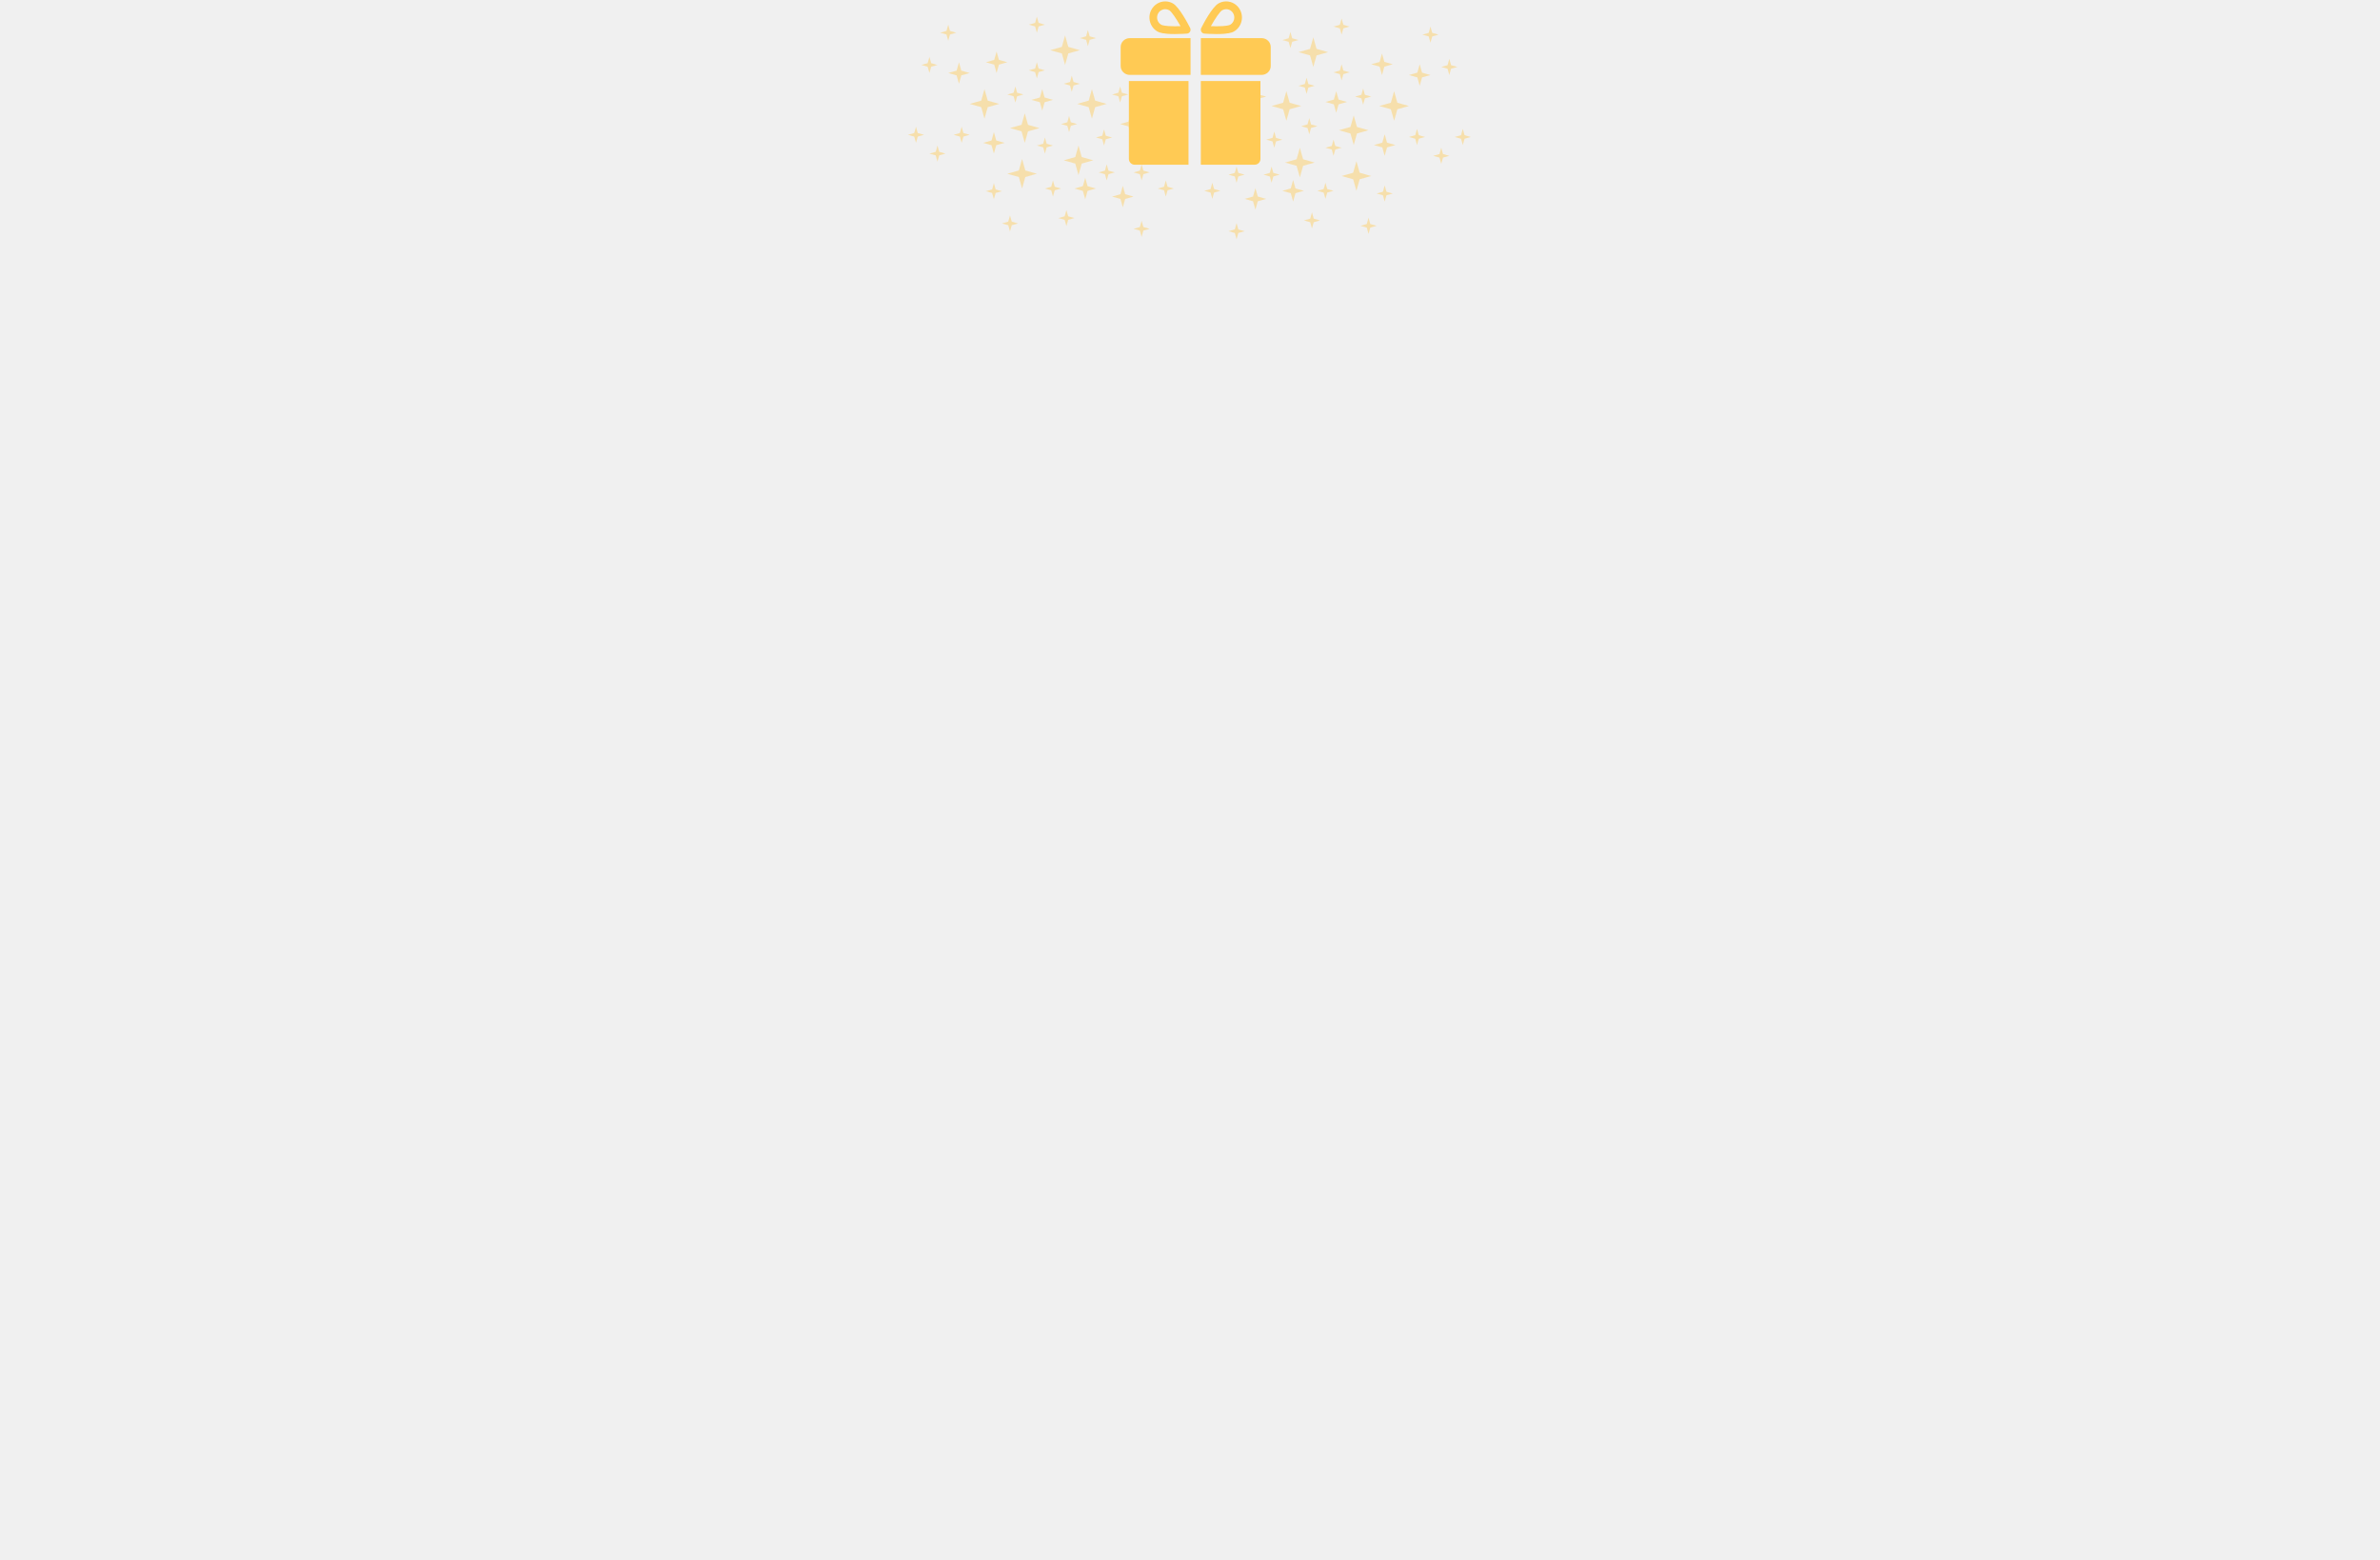
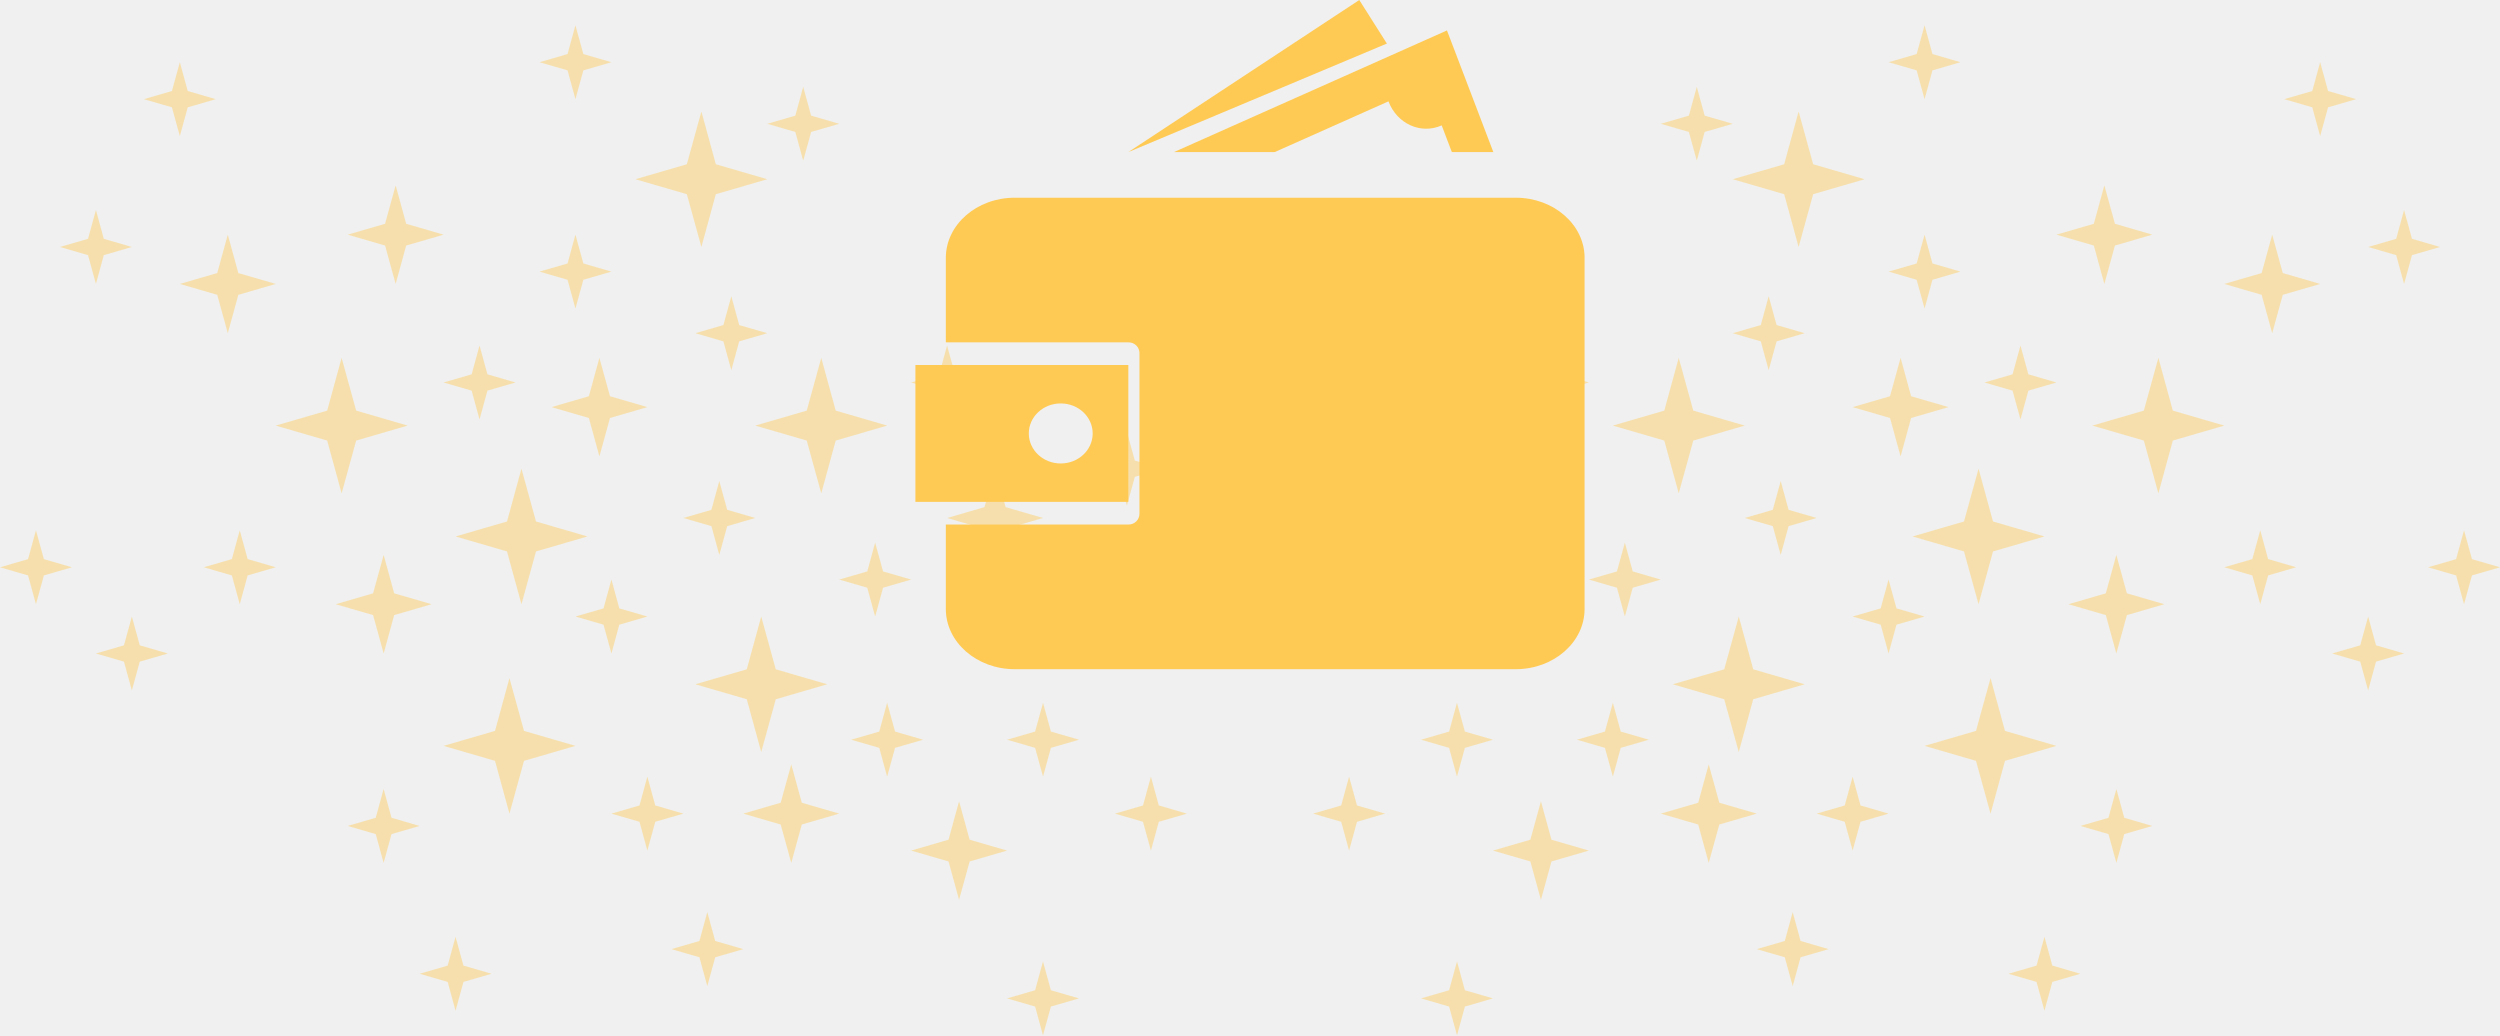
- <svg xmlns="http://www.w3.org/2000/svg" xmlns:xlink="http://www.w3.org/1999/xlink" width="297" height="100%">
+ <svg xmlns="http://www.w3.org/2000/svg" xmlns:xlink="http://www.w3.org/1999/xlink" viewBox="0 0 198 82">
  <defs>
-     <linearGradient id="a" x1="2.899%" x2="84.357%" y1="-3.768%" y2="87.667%">
-       <stop offset="0%" stop-color="#727BCE" />
-       <stop offset="42.643%" stop-color="#656EC3" />
-       <stop offset="62.471%" stop-color="#555DB4" />
-       <stop offset="100%" stop-color="#3E45A0" />
-     </linearGradient>
-     <rect id="c" width="100" height="90" x="320" y="50" rx="12" />
-     <filter id="b" width="105.9%" height="108.1%" x="-3%" y="-2.6%" filterUnits="objectBoundingBox">
-       <feOffset dy="13" in="SourceAlpha" result="shadowOffsetOuter1" />
-       <feGaussianBlur in="shadowOffsetOuter1" result="shadowBlurOuter1" stdDeviation="10.5" />
-       <feColorMatrix in="shadowBlurOuter1" values="0 0 0 0 0 0 0 0 0 0 0 0 0 0 0 0 0 0 0.513 0" />
-     </filter>
-     <path id="d" fill="none" d="M0 0h1227v797H0z" />
+     <path id="a" d="M.402.553h25.545v17.036H.402z" />
+     <path id="b" d="M0 0h1227v810H0z" />
  </defs>
  <g fill="none" fill-rule="evenodd">
-     <g transform="translate(-812 -280)">
-       <use fill="none" filter="url(#b)" xlink:href="#c" />
-       <use fill="none" xlink:href="#c" />
-     </g>
-     <g transform="translate(-466 -206)">
-       <mask id="e" fill="none">
-         <use xlink:href="#d" />
+     <g transform="translate(-505 -180)">
+       <mask id="c" fill="#fff">
+         <use xlink:href="#b" />
      </mask>
-       <use xlink:href="#d" />
+       <use fill="none" xlink:href="#b" />
+       <g mask="url(#c)">
+             </g>
+       <path fill="none" d="M0-17h1227v827H0z" mask="url(#c)" style="mix-blend-mode:hue" />
+       <path fill="none" d="M1 7.102l1227 115.085V810H1z" mask="url(#c)" />
    </g>
    <g fill="#FFCA54" fill-rule="nonzero">
      <g opacity=".433">
-         <path d="M225.478 59.36l1.246-4.419 4.423-1.253-4.423-1.252-1.246-4.419-1.25 4.419-4.424 1.252 4.423 1.253zM236.116 100.478l1.71-6.075 6.082-1.723-6.083-1.723-1.709-6.075-1.722 6.075-6.083 1.723 6.083 1.723zM280.775 86.3l.932-3.316 3.32-.938-3.32-.938-.932-3.316-.938 3.316-3.318.938 3.318.938zM250.994 82.046l-1.246-4.419-4.422-1.253 4.422-1.252 1.246-4.419 1.252 4.419 4.423 1.252-4.423 1.253zM213.417 35.256l-1.709-6.075-6.083-1.723 6.083-1.724 1.71-6.074 1.721 6.074 6.083 1.724-6.083 1.723zM209.876 49.435l-.932-3.315-3.319-.939 3.32-.938.931-3.315.938 3.315 3.318.938-3.318.939zM182.942 110.403l1.246-4.419 4.423-1.252-4.423-1.252-1.246-4.42-1.252 4.42-4.422 1.252 4.422 1.252zM255.966 63.614l1.71-6.075 6.082-1.724-6.083-1.723-1.709-6.075-1.722 6.075-6.083 1.723 6.083 1.724zM173.017 126l.932-3.315 3.32-.939-3.32-.938-.932-3.315-.938 3.315-3.319.938 3.32.939zM202.787 106.15l-1.246-4.42-4.423-1.252 4.423-1.252 1.246-4.419 1.251 4.419 4.423 1.252-4.423 1.252zM173.011 96.225l-.932-3.316-3.319-.938 3.32-.938.931-3.316.938 3.316 3.32.938-3.32.938zM192.867 77.792l.932-3.315 3.32-.938-3.32-.939-.932-3.315-.938 3.315-3.318.939 3.318.938zM219.807 104.732l.932-3.315 3.318-.939-3.318-.938-.932-3.315-.938 3.315-3.319.938 3.32.939zM206.341 93.389l1.71-6.075 6.081-1.723-6.082-1.724-1.709-6.075-1.722 6.075-6.083 1.724 6.083 1.723zM199.238 63.614l-1.709-6.075-6.083-1.724 6.083-1.723 1.71-6.075 1.721 6.075 6.083 1.723-6.083 1.724zM234.698 76.374l1.71-6.074 6.082-1.724-6.083-1.723-1.709-6.075-1.722 6.075-6.083 1.723 6.083 1.724zM228.314 42.345l.932-3.315 3.32-.938-3.32-.939-.932-3.315-.938 3.315-3.319.939 3.32.938zM249.576 39.51l-1.246-4.42-4.422-1.252 4.422-1.252 1.246-4.419 1.252 4.419 4.423 1.252-4.423 1.252zM211.3 70.703l.932-3.315 3.318-.939-3.318-.938-.933-3.315-.937 3.315-3.319.938 3.32.939zM269.427 45.181l-1.246-4.419-4.423-1.252 4.423-1.252 1.246-4.42 1.251 4.42 4.423 1.252-4.423 1.252zM285.023 39.51l-.932-3.316-3.319-.938 3.32-.938.931-3.316.938 3.316 3.32.938-3.32.938zM268.014 76.374l.932-3.315 3.32-.938-3.32-.939-.932-3.315-.937 3.315-3.319.939 3.32.938zM178.683 72.121l-1.246-4.42-4.423-1.252 4.423-1.252 1.246-4.419 1.251 4.419 4.423 1.252-4.423 1.252zM201.374 25.331l.932-3.315 3.32-.939-3.32-.938-.932-3.315-.937 3.315-3.319.938 3.32.939zM184.36 55.106l.932-3.315 3.32-.938-3.32-.939-.932-3.315-.938 3.315-3.319.939 3.32.938zM224.055 82.046l-.932-3.315-3.319-.939 3.32-.938.931-3.315.937 3.315 3.32.938-3.32.939zM251 106.15l.932-3.315 3.32-.939-3.32-.938-.932-3.315-.938 3.315-3.319.938 3.32.939zM239.657 55.106l.932-3.315 3.32-.938-3.32-.939-.932-3.315-.938 3.315-3.319.939 3.32.938zM191.45 96.225l.931-3.316 3.32-.938-3.32-.938-.932-3.316-.938 3.316-3.318.938 3.318.938zM228.314 18.242l.932-3.316 3.32-.938-3.32-.938-.932-3.316-.938 3.316-3.319.938 3.32.938zM275.098 22.495l-.932-3.315-3.319-.938 3.32-.939.931-3.315.938 3.315 3.32.939-3.32.938zM163.092 65.031l.932-3.315 3.32-.938-3.32-.939-.932-3.315-.938 3.315-3.319.939 3.32.938zM212.717 120.329l.932-3.316 3.32-.938-3.32-.938-.932-3.316-.937 3.316-3.319.938 3.32.938zM292.115 76.374l.938-3.313 3.316-.937-3.316-.938-.938-3.319-.937 3.319-3.316.938 3.316.937zM242.493 123.164l.932-3.315 3.318-.938-3.318-.939-.932-3.315-.938 3.315-3.319.939 3.32.938zM160.25 104.732l-.932-3.315-3.318-.939 3.318-.938.932-3.315.938 3.315 3.32.938-3.32.939z" />
+         <path d="M150.527 36.146l.834-3.041 2.962-.861-2.962-.862-.834-3.041-.838 3.041-2.962.862 2.962.861zM157.651 64.439l1.144-4.18 4.074-1.186-4.074-1.186-1.144-4.18-1.153 4.18-4.074 1.186 4.074 1.186zM187.557 54.683l.625-2.281 2.222-.646-2.222-.646-.625-2.281-.628 2.281-2.222.646 2.222.646zM167.614 51.756l-.834-3.041-2.962-.861 2.962-.862.834-3.041.838 3.041 2.962.862-2.962.861zM142.45 19.561l-1.144-4.18-4.074-1.186 4.074-1.186 1.144-4.18 1.153 4.18 4.074 1.186-4.074 1.186zM140.079 29.317l-.624-2.281-2.223-.646 2.223-.645.624-2.282.628 2.282 2.222.645-2.222.646zM122.042 71.268l.835-3.041 2.961-.861-2.961-.862-.835-3.041-.838 3.041-2.962.862 2.962.861zM170.944 39.073l1.144-4.18 4.074-1.186-4.074-1.186-1.144-4.18-1.153 4.18-4.074 1.186 4.074 1.186zM115.396 82l.624-2.281 2.222-.646-2.222-.646-.624-2.281-.628 2.281-2.223.646 2.223.646zM135.331 68.341l-.834-3.04-2.962-.862 2.962-.862.834-3.04.839 3.04 2.961.862-2.961.862zM115.392 61.512l-.624-2.281-2.223-.646 2.223-.645.624-2.281.628 2.281 2.222.645-2.222.646zM128.689 48.829l.624-2.281 2.222-.646-2.222-.645-.624-2.281-.628 2.281-2.223.645 2.223.646zM146.729 67.366l.624-2.281 2.223-.646-2.223-.646-.624-2.281-.628 2.281-2.222.646 2.222.646zM137.711 59.561l1.145-4.18 4.073-1.186-4.073-1.186-1.145-4.18-1.153 4.18-4.073 1.186 4.073 1.186zM132.955 39.073l-1.144-4.18-4.074-1.186 4.074-1.186 1.144-4.18 1.153 4.18 4.074 1.186-4.074 1.186zM156.701 47.854l1.145-4.18 4.073-1.186-4.073-1.186-1.145-4.18-1.153 4.18-4.073 1.186 4.073 1.186zM152.426 24.439l.624-2.281 2.223-.646-2.223-.645-.624-2.282-.628 2.282-2.222.645 2.222.646zM166.665 22.488l-.835-3.041-2.961-.862 2.961-.861.835-3.041.838 3.041 2.962.861-2.962.862zM141.032 43.951l.624-2.281 2.223-.646-2.223-.645-.624-2.281-.628 2.281-2.222.645 2.222.646zM179.958 26.39l-.835-3.041-2.961-.861 2.961-.862.835-3.041.838 3.041 2.962.862-2.962.861zM190.402 22.488l-.624-2.281-2.222-.646 2.222-.646.624-2.281.628 2.281 2.223.646-2.223.646zM179.012 47.854l.624-2.281 2.223-.646-2.223-.646-.624-2.281-.628 2.281-2.222.646 2.222.646zM119.19 44.927l-.834-3.041-2.962-.862 2.962-.861.834-3.041.838 3.041 2.962.861-2.962.862zM134.386 12.732l.624-2.281 2.222-.646-2.222-.646-.624-2.281-.628 2.281-2.223.646 2.223.646zM122.992 33.22l.624-2.282 2.222-.645-2.222-.646-.624-2.281-.628 2.281-2.223.646 2.223.645zM149.574 51.756l-.624-2.281-2.223-.646 2.223-.645.624-2.282.628 2.282 2.222.645-2.222.646zM167.618 68.341l.624-2.281 2.223-.645-2.223-.646-.624-2.281-.628 2.281-2.222.646 2.222.645zM160.022 33.22l.624-2.282 2.223-.645-2.223-.646-.624-2.281-.628 2.281-2.222.646 2.222.645zM127.739 61.512l.624-2.281 2.223-.646-2.223-.645-.624-2.281-.628 2.281-2.222.645 2.222.646zM152.426 7.854l.624-2.281 2.223-.646-2.223-.646L152.426 2l-.628 2.281-2.222.646 2.222.646zM183.756 10.78l-.625-2.281-2.222-.645 2.222-.646.625-2.281.628 2.281 2.222.646-2.222.645zM108.749 40.049l.625-2.281 2.222-.646-2.222-.646-.625-2.281-.628 2.281-2.222.646 2.222.646zM141.982 78.098l.624-2.282 2.222-.645-2.222-.646-.624-2.281-.628 2.281-2.223.646 2.223.645zM195.152 47.854l.627-2.28 2.221-.645-2.221-.645-.627-2.284-.628 2.284-2.221.645 2.221.645zM161.921 80.049l.624-2.281 2.223-.646-2.223-.646-.624-2.281-.628 2.281-2.222.646 2.222.646zM106.847 67.366l-.625-2.281-2.222-.646 2.222-.646.625-2.281.628 2.281 2.222.646-2.222.646z" />
      </g>
      <g opacity=".433">
-         <path d="M70.704 58.246l-1.242-4.409-4.411-1.249 4.411-1.25 1.242-4.409 1.248 4.41 4.412 1.25-4.412 1.248zM60.094 99.271l-1.704-6.06-6.067-1.72 6.067-1.72 1.704-6.06 1.718 6.06 6.067 1.72-6.067 1.72zM15.553 85.124l-.93-3.307-3.31-.937 3.31-.936.93-3.308.935 3.308 3.31.936-3.31.937zM45.255 80.88l1.243-4.409 4.411-1.249-4.411-1.249-1.243-4.41-1.248 4.41-4.411 1.25 4.411 1.248zM82.734 34.197l1.704-6.06 6.067-1.72-6.067-1.72-1.704-6.06-1.718 6.06-6.067 1.72 6.067 1.72zM86.265 48.344l.93-3.308 3.31-.936-3.31-.936-.93-3.308-.935 3.308-3.31.936 3.31.936zM113.128 109.173l-1.242-4.409-4.411-1.25 4.411-1.249 1.242-4.409 1.249 4.41 4.411 1.248-4.411 1.25zM40.297 62.49l-1.705-6.06-6.067-1.72 6.067-1.72 1.705-6.06 1.717 6.06 6.067 1.72-6.067 1.72zM123.028 124.734l-.93-3.308-3.31-.936 3.31-.936.93-3.308.935 3.308 3.31.936-3.31.936zM93.336 104.93l1.243-4.41 4.411-1.249-4.411-1.25-1.243-4.409-1.248 4.41-4.411 1.25 4.411 1.248zM123.033 95.027l.93-3.308 3.31-.936-3.31-.936-.93-3.308-.935 3.308-3.31.936 3.31.936zM103.23 76.636l-.93-3.307-3.31-.936 3.31-.937.93-3.307.935 3.307 3.31.937-3.31.936zM76.361 103.514l-.93-3.307-3.31-.936 3.31-.937.93-3.307.935 3.307 3.31.937-3.31.936zM89.791 92.197l-1.704-6.06-6.067-1.72 6.067-1.72 1.704-6.06 1.718 6.06 6.067 1.72-6.067 1.72zM96.875 62.49l1.705-6.06 6.066-1.72-6.066-1.72-1.705-6.06-1.717 6.06-6.067 1.72 6.067 1.72zM61.509 75.222l-1.705-6.06-6.067-1.72 6.067-1.72 1.705-6.06 1.717 6.06 6.067 1.72-6.067 1.72zM67.876 41.271l-.93-3.308-3.31-.936 3.31-.937.93-3.307.935 3.307 3.31.937-3.31.936zM46.669 38.441l1.243-4.409 4.411-1.249-4.411-1.249-1.243-4.41-1.248 4.41-4.411 1.25 4.411 1.248zM84.846 69.563l-.93-3.307-3.31-.937 3.31-.936.93-3.308.935 3.308 3.31.936-3.31.937zM26.872 44.1l1.242-4.409 4.411-1.25-4.411-1.249-1.242-4.409-1.249 4.41-4.411 1.248 4.411 1.25zM11.316 38.441l.93-3.307 3.31-.937-3.31-.936-.93-3.307-.935 3.307-3.31.936 3.31.937zM28.28 75.222l-.93-3.308-3.31-.936 3.31-.936.93-3.308.935 3.308 3.31.936-3.31.936zM117.377 70.978l1.242-4.409 4.411-1.25-4.411-1.249-1.242-4.409-1.249 4.41-4.411 1.248 4.411 1.25zM94.745 24.295l-.93-3.308-3.31-.936 3.31-.936.93-3.308.935 3.308 3.31.936-3.31.936zM111.714 54.002l-.929-3.307-3.31-.937 3.31-.936.929-3.308.936 3.308 3.31.936-3.31.937zM72.124 80.88l.93-3.307 3.31-.937-3.31-.936-.93-3.307-.935 3.307-3.31.936 3.31.937zM45.25 104.93l-.93-3.309-3.31-.936 3.31-.936.93-3.308.935 3.308 3.31.936-3.31.936zM56.563 54.002l-.93-3.307-3.31-.937 3.31-.936.93-3.308.935 3.308 3.31.936-3.31.937zM104.644 95.027l-.93-3.308-3.31-.936 3.31-.936.93-3.308.935 3.308 3.31.936-3.31.936zM67.876 17.222l-.93-3.308-3.31-.936 3.31-.936.93-3.308.935 3.308 3.31.936-3.31.936zM21.215 21.466l.93-3.308 3.31-.936-3.31-.936-.93-3.308-.935 3.308-3.31.936 3.31.936zM132.926 63.905l-.929-3.308-3.31-.936 3.31-.936.929-3.308.936 3.308 3.31.936-3.31.936zM83.432 119.075l-.93-3.307-3.31-.936 3.31-.937.93-3.307.935 3.307 3.31.937-3.31.936zM4.242 75.222l-.934-3.306L0 70.981l3.308-.936.934-3.31.935 3.31 3.308.936-3.308.935zM53.735 121.905l-.93-3.308-3.31-.936 3.31-.936.93-3.308.935 3.308 3.31.936-3.31.936zM135.76 103.514l.93-3.307 3.31-.936-3.31-.937-.93-3.307-.935 3.307-3.31.937 3.31.936z" />
+         <path d="M47.473 36.146l-.834-3.041-2.962-.861 2.962-.862.834-3.041.838 3.041 2.962.862-2.962.861zM40.349 64.439l-1.144-4.18-4.074-1.186 4.074-1.186 1.144-4.18 1.153 4.18 4.074 1.186-4.074 1.186zM10.443 54.683l-.625-2.281-2.222-.646 2.222-.646.625-2.281.628 2.281 2.222.646-2.222.646zM30.386 51.756l.834-3.041 2.962-.861-2.962-.862-.834-3.041-.838 3.041-2.962.862 2.962.861zM55.55 19.561l1.144-4.18 4.074-1.186-4.074-1.186-1.144-4.18-1.153 4.18-4.074 1.186 4.074 1.186zM57.921 29.317l.624-2.281 2.223-.646-2.223-.645-.624-2.282-.628 2.282-2.222.645 2.222.646zM75.958 71.268l-.835-3.041-2.961-.861 2.961-.862.835-3.041.838 3.041 2.962.862-2.962.861zM27.056 39.073l-1.144-4.18-4.074-1.186 4.074-1.186 1.144-4.18 1.153 4.18 4.074 1.186-4.074 1.186zM82.604 82l-.624-2.281-2.222-.646 2.222-.646.624-2.281.628 2.281 2.223.646-2.223.646zM62.669 68.341l.834-3.04 2.962-.862-2.962-.862-.834-3.04-.839 3.04-2.961.862 2.961.862zM82.608 61.512l.624-2.281 2.223-.646-2.223-.645-.624-2.281-.628 2.281-2.222.645 2.222.646zM69.311 48.829l-.624-2.281-2.222-.646 2.222-.645.624-2.281.628 2.281 2.223.645-2.223.646zM51.271 67.366l-.624-2.281-2.223-.646 2.223-.646.624-2.281.628 2.281 2.222.646-2.222.646zM60.289 59.561l-1.145-4.18-4.073-1.186 4.073-1.186 1.145-4.18 1.153 4.18 4.073 1.186-4.073 1.186zM65.045 39.073l1.144-4.18 4.074-1.186-4.074-1.186-1.144-4.18-1.153 4.18-4.074 1.186 4.074 1.186zM41.299 47.854l-1.145-4.18-4.073-1.186 4.073-1.186 1.145-4.18 1.153 4.18 4.073 1.186-4.073 1.186zM45.574 24.439l-.624-2.281-2.223-.646 2.223-.645.624-2.282.628 2.282 2.222.645-2.222.646zM31.335 22.488l.835-3.041 2.961-.862-2.961-.861-.835-3.041-.838 3.041-2.962.861 2.962.862zM56.968 43.951l-.624-2.281-2.223-.646 2.223-.645.624-2.281.628 2.281 2.222.645-2.222.646zM18.042 26.39l.835-3.041 2.961-.861-2.961-.862-.835-3.041-.838 3.041-2.962.862 2.962.861zM7.598 22.488l.624-2.281 2.222-.646-2.222-.646-.624-2.281-.628 2.281-2.223.646 2.223.646zM18.988 47.854l-.624-2.281-2.223-.646 2.223-.646.624-2.281.628 2.281 2.222.646-2.222.646zM78.81 44.927l.834-3.041 2.962-.862-2.962-.861-.834-3.041-.838 3.041-2.962.861 2.962.862zM63.614 12.732l-.624-2.281-2.222-.646 2.222-.646.624-2.281.628 2.281 2.223.646-2.223.646zM75.008 33.22l-.624-2.282-2.222-.645 2.222-.646.624-2.281.628 2.281 2.223.646-2.223.645zM48.426 51.756l.624-2.281 2.223-.646-2.223-.645-.624-2.282-.628 2.282-2.222.645 2.222.646zM30.382 68.341l-.624-2.281-2.223-.645 2.223-.646.624-2.281.628 2.281 2.222.646-2.222.645zM37.978 33.22l-.624-2.282-2.223-.645 2.223-.646.624-2.281.628 2.281 2.222.646-2.222.645zM70.261 61.512l-.624-2.281-2.223-.646 2.223-.645.624-2.281.628 2.281 2.222.645-2.222.646zM45.574 7.854l-.624-2.281-2.223-.646 2.223-.646L45.574 2l.628 2.281 2.222.646-2.222.646zM14.244 10.78l.625-2.281 2.222-.645-2.222-.646-.625-2.281-.628 2.281-2.222.646 2.222.645zM89.251 40.049l-.625-2.281-2.222-.646 2.222-.646.625-2.281.628 2.281 2.222.646-2.222.646zM56.018 78.098l-.624-2.282-2.222-.645 2.222-.646.624-2.281.628 2.281 2.223.646-2.223.645zM2.848 47.854l-.627-2.28L0 44.929l2.221-.645L2.848 42l.628 2.284 2.221.645-2.221.645zM36.079 80.049l-.624-2.281-2.223-.646 2.223-.646.624-2.281.628 2.281 2.222.646-2.222.646zM91.153 67.366l.625-2.281L94 64.439l-2.222-.646-.625-2.281-.628 2.281-2.222.646 2.222.646z" />
      </g>
-       <path d="M112 24.728v10.064c0 2.563 2.152 4.642 4.803 4.642h31.992l-.004-19.35H116.8c-2.652 0-4.8 2.08-4.8 4.643zM186.197 20.084h-31.992v19.35h31.992c2.651 0 4.803-2.08 4.803-4.642V24.728c-.004-2.563-2.152-4.643-4.803-4.643zM116.329 83.662c0 1.699 1.353 3.072 3.019 3.072h28.364V42.66H116.33v41.003zM154.205 86.734h28.365c1.67 0 3.019-1.377 3.019-3.072V42.659h-31.384v44.075zM131.414 16.615c.997.566 3.023 1.32 9.096 1.32 3.346 0 6.31-.234 6.434-.242a2 2 0 0 0 1.598-1.044 2.09 2.09 0 0 0 .03-1.936c-.916-1.817-5.668-10.971-9.063-12.904a8.2 8.2 0 0 0-4.044-1.075c-3.016 0-5.8 1.668-7.266 4.35-2.228 4.082-.788 9.254 3.215 11.53zm.296-9.534a4.29 4.29 0 0 1 3.755-2.25c.724 0 1.444.192 2.086.555 1.245.708 3.773 4.492 5.953 8.39-.9.034-1.932.057-2.994.057-5.315 0-6.808-.612-7.138-.8-2.07-1.174-2.814-3.844-1.662-5.952zM156.056 17.693c.124.012 3.088.241 6.434.241 6.073 0 8.098-.753 9.096-1.32 4.003-2.276 5.443-7.448 3.215-11.53-1.47-2.682-4.254-4.35-7.27-4.35a8.175 8.175 0 0 0-4.04 1.075c-3.398 1.932-8.147 11.087-9.063 12.905a2.09 2.09 0 0 0 .03 1.936c.327.596.927.99 1.598 1.044zm9.39-12.307a4.217 4.217 0 0 1 2.085-.554c1.557 0 2.997.86 3.755 2.25 1.152 2.107.409 4.778-1.658 5.956-.33.187-1.823.8-7.138.8-1.062 0-2.09-.027-2.994-.058 2.176-3.902 4.704-7.682 5.95-8.394z" />
+       <path d="M72.5 39.75h16.864V28.91H72.5v10.84zm11.51-7.798c1.398 0 2.53 1.063 2.53 2.378 0 1.312-1.132 2.377-2.53 2.377-1.397 0-2.529-1.063-2.529-2.377 0-1.315 1.132-2.378 2.53-2.378z" />
+       <path d="M125.5 20.422c0-2.627-2.443-4.763-5.446-4.763H80.36c-3.005 0-5.45 2.136-5.45 4.763v6.693h14.478c.474 0 .858.38.858.85v12.73a.853.853 0 0 1-.858.846H74.91v6.694c0 2.627 2.446 4.765 5.451 4.765h39.694c3-.002 5.444-2.14 5.444-4.767V20.422zM107.655 0L89.364 12.045l4.419-1.854 16.058-6.741zM114.601 2.41l-2.994 1.333v.002l-18.63 8.3h7.98l9.01-4.017c.678 1.786 2.566 2.639 4.215 1.903l.804 2.114h3.287L114.6 2.41z" />
    </g>
  </g>
</svg>
